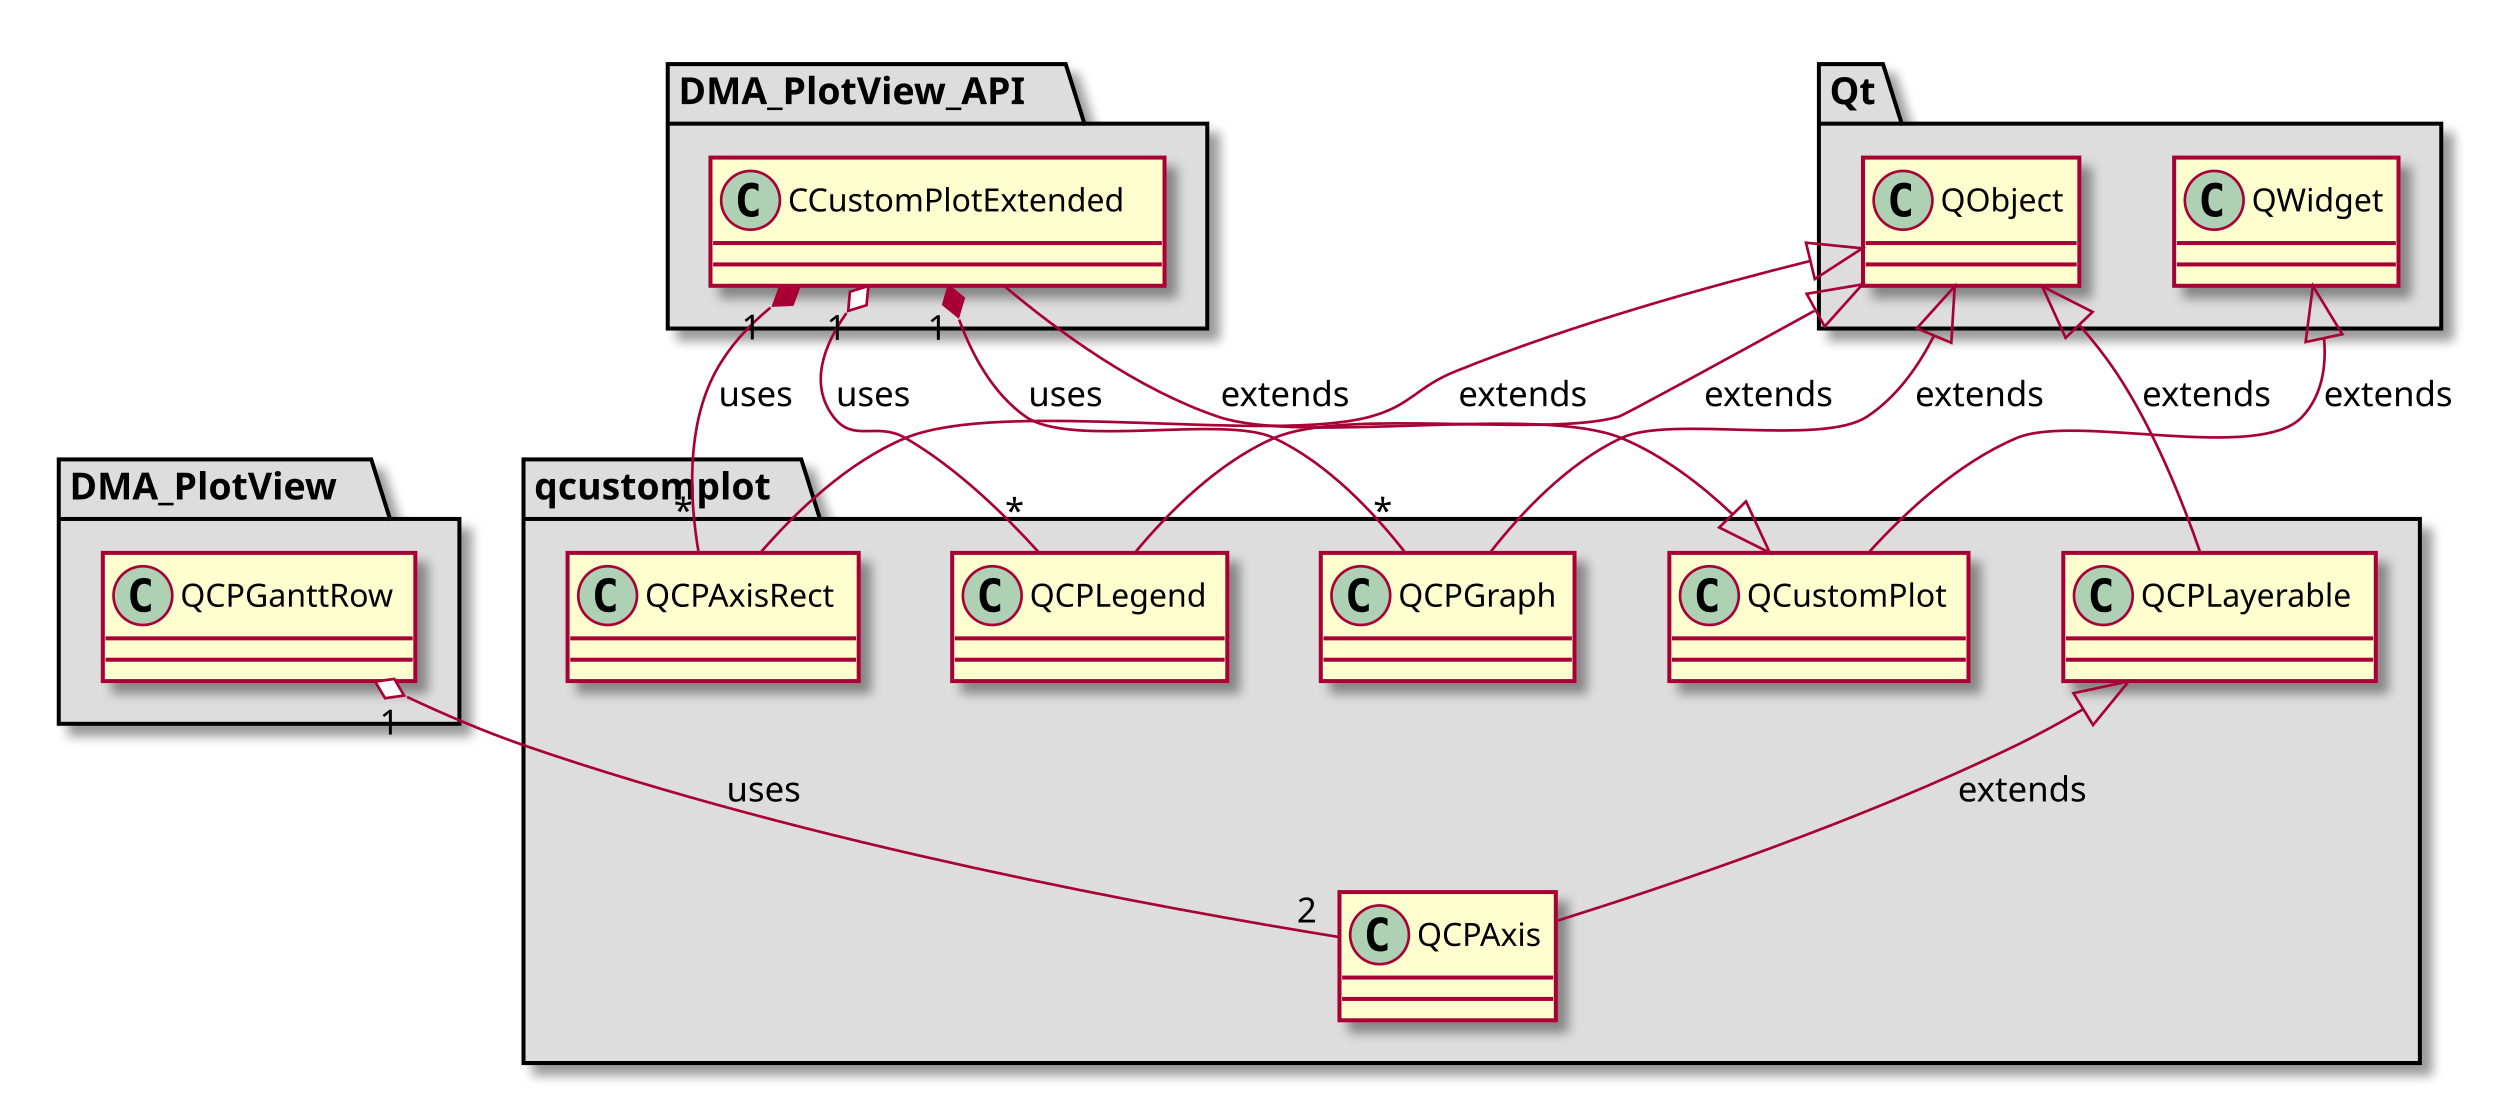
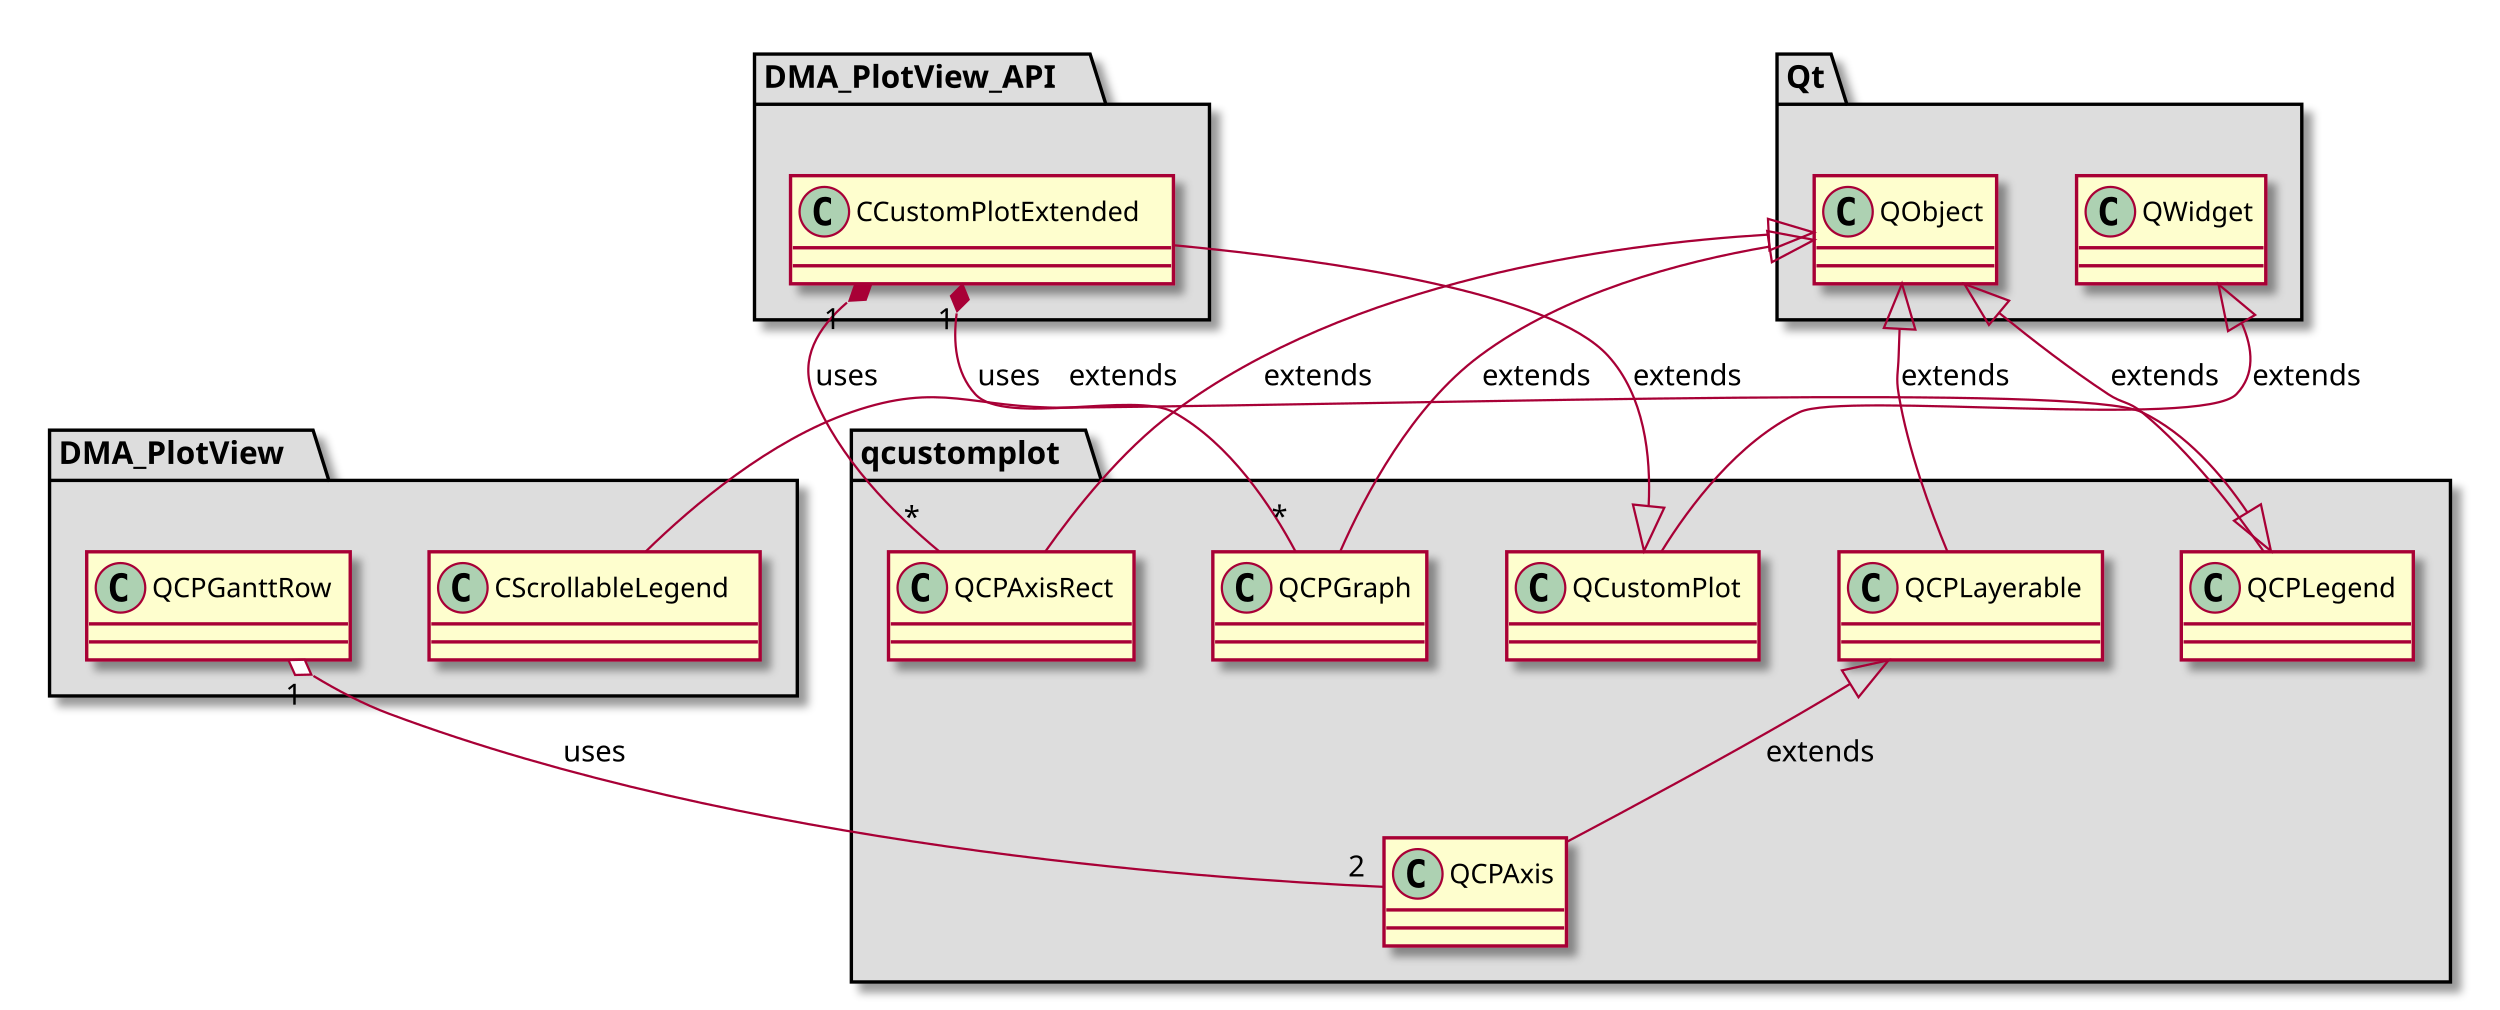
- <svg xmlns="http://www.w3.org/2000/svg" contentScriptType="application/ecmascript" contentStyleType="text/css" height="410px" preserveAspectRatio="none" style="width:936px;height:410px;background:#FEFEFE;" version="1.1" viewBox="0 0 936 410" width="936px" zoomAndPan="magnify">
+ <svg xmlns="http://www.w3.org/2000/svg" contentScriptType="application/ecmascript" contentStyleType="text/css" height="448px" preserveAspectRatio="none" style="width:1110px;height:448px;background:#FEFEFE;" version="1.1" viewBox="0 0 1110 448" width="1110px" zoomAndPan="magnify">
  <defs>
-     <filter height="300%" id="ftqmvova2dfqk" width="300%" x="-1" y="-1">
+     <filter height="300%" id="f1aruk3ksq53o9" width="300%" x="-1" y="-1">
      <feGaussianBlur result="blurOut" stdDeviation="2.0" />
      <feColorMatrix in="blurOut" result="blurOut2" type="matrix" values="0 0 0 0 0 0 0 0 0 0 0 0 0 0 0 0 0 0 .4 0" />
      <feOffset dx="4.0" dy="4.0" in="blurOut2" result="blurOut3" />
      <feBlend in="SourceGraphic" in2="blurOut3" mode="normal" />
    </filter>
  </defs>
  <g>
-     <polygon fill="#DDDDDD" filter="url(#ftqmvova2dfqk)" points="22,172,139,172,146,194.297,172,194.297,172,271,22,271,22,172" style="stroke: #000000; stroke-width: 1.5;" />
-     <line style="stroke: #000000; stroke-width: 1.5;" x1="22" x2="146" y1="194.297" y2="194.297" />
-     <text fill="#000000" font-family="sans-serif" font-size="14" font-weight="bold" lengthAdjust="spacingAndGlyphs" textLength="111" x="26" y="186.995">DMA_PlotView</text>
-     <polygon fill="#DDDDDD" filter="url(#ftqmvova2dfqk)" points="250,24,399,24,406,46.297,452,46.297,452,123,250,123,250,24" style="stroke: #000000; stroke-width: 1.5;" />
-     <line style="stroke: #000000; stroke-width: 1.5;" x1="250" x2="406" y1="46.297" y2="46.297" />
-     <text fill="#000000" font-family="sans-serif" font-size="14" font-weight="bold" lengthAdjust="spacingAndGlyphs" textLength="143" x="254" y="38.995">DMA_PlotView_API</text>
-     <polygon fill="#DDDDDD" filter="url(#ftqmvova2dfqk)" points="681,24,705,24,712,46.297,914,46.297,914,123,681,123,681,24" style="stroke: #000000; stroke-width: 1.5;" />
-     <line style="stroke: #000000; stroke-width: 1.5;" x1="681" x2="712" y1="46.297" y2="46.297" />
-     <text fill="#000000" font-family="sans-serif" font-size="14" font-weight="bold" lengthAdjust="spacingAndGlyphs" textLength="18" x="685" y="38.995">Qt</text>
-     <polygon fill="#DDDDDD" filter="url(#ftqmvova2dfqk)" points="196,172,300,172,307,194.297,906,194.297,906,398,196,398,196,172" style="stroke: #000000; stroke-width: 1.5;" />
-     <line style="stroke: #000000; stroke-width: 1.5;" x1="196" x2="307" y1="194.297" y2="194.297" />
-     <text fill="#000000" font-family="sans-serif" font-size="14" font-weight="bold" lengthAdjust="spacingAndGlyphs" textLength="98" x="200" y="186.995">qcustomplot</text>
-     <rect fill="#FEFECE" filter="url(#ftqmvova2dfqk)" height="48" id="QCPGanttRow" style="stroke: #A80036; stroke-width: 1.5;" width="117" x="38.5" y="207" />
-     <ellipse cx="53.5" cy="223" fill="#ADD1B2" rx="11" ry="11" style="stroke: #A80036; stroke-width: 1.0;" />
-     <path d="M56.469,228.641 Q55.891,228.938 55.25,229.078 Q54.609,229.234 53.906,229.234 Q51.406,229.234 50.078,227.594 Q48.766,225.938 48.766,222.812 Q48.766,219.688 50.078,218.031 Q51.406,216.375 53.906,216.375 Q54.609,216.375 55.25,216.531 Q55.906,216.688 56.469,216.984 L56.469,219.703 Q55.844,219.125 55.25,218.859 Q54.656,218.578 54.031,218.578 Q52.688,218.578 52,219.656 Q51.312,220.719 51.312,222.812 Q51.312,224.906 52,225.984 Q52.688,227.047 54.031,227.047 Q54.656,227.047 55.25,226.781 Q55.844,226.5 56.469,225.922 L56.469,228.641 Z " />
-     <text fill="#000000" font-family="sans-serif" font-size="12" lengthAdjust="spacingAndGlyphs" textLength="85" x="67.5" y="227.154">QCPGanttRow</text>
-     <line style="stroke: #A80036; stroke-width: 1.5;" x1="39.5" x2="154.5" y1="239" y2="239" />
-     <line style="stroke: #A80036; stroke-width: 1.5;" x1="39.5" x2="154.5" y1="247" y2="247" />
-     <rect fill="#FEFECE" filter="url(#ftqmvova2dfqk)" height="48" id="CCustomPlotExtended" style="stroke: #A80036; stroke-width: 1.5;" width="170" x="266" y="59" />
-     <ellipse cx="281" cy="75" fill="#ADD1B2" rx="11" ry="11" style="stroke: #A80036; stroke-width: 1.0;" />
-     <path d="M283.969,80.641 Q283.391,80.938 282.75,81.078 Q282.109,81.234 281.406,81.234 Q278.906,81.234 277.578,79.594 Q276.266,77.938 276.266,74.812 Q276.266,71.688 277.578,70.031 Q278.906,68.375 281.406,68.375 Q282.109,68.375 282.75,68.531 Q283.406,68.688 283.969,68.984 L283.969,71.703 Q283.344,71.125 282.75,70.859 Q282.156,70.578 281.531,70.578 Q280.188,70.578 279.5,71.656 Q278.812,72.719 278.812,74.812 Q278.812,76.906 279.5,77.984 Q280.188,79.047 281.531,79.047 Q282.156,79.047 282.75,78.781 Q283.344,78.5 283.969,77.922 L283.969,80.641 Z " />
-     <text fill="#000000" font-family="sans-serif" font-size="12" lengthAdjust="spacingAndGlyphs" textLength="138" x="295" y="79.154">CCustomPlotExtended</text>
-     <line style="stroke: #A80036; stroke-width: 1.5;" x1="267" x2="435" y1="91" y2="91" />
-     <line style="stroke: #A80036; stroke-width: 1.5;" x1="267" x2="435" y1="99" y2="99" />
-     <rect fill="#FEFECE" filter="url(#ftqmvova2dfqk)" height="48" id="QObject" style="stroke: #A80036; stroke-width: 1.5;" width="81" x="697.5" y="59" />
-     <ellipse cx="712.5" cy="75" fill="#ADD1B2" rx="11" ry="11" style="stroke: #A80036; stroke-width: 1.0;" />
-     <path d="M715.469,80.641 Q714.891,80.938 714.25,81.078 Q713.609,81.234 712.906,81.234 Q710.406,81.234 709.078,79.594 Q707.766,77.938 707.766,74.812 Q707.766,71.688 709.078,70.031 Q710.406,68.375 712.906,68.375 Q713.609,68.375 714.25,68.531 Q714.906,68.688 715.469,68.984 L715.469,71.703 Q714.844,71.125 714.25,70.859 Q713.656,70.578 713.031,70.578 Q711.688,70.578 711,71.656 Q710.312,72.719 710.312,74.812 Q710.312,76.906 711,77.984 Q711.688,79.047 713.031,79.047 Q713.656,79.047 714.25,78.781 Q714.844,78.5 715.469,77.922 L715.469,80.641 Z " />
-     <text fill="#000000" font-family="sans-serif" font-size="12" lengthAdjust="spacingAndGlyphs" textLength="49" x="726.5" y="79.154">QObject</text>
-     <line style="stroke: #A80036; stroke-width: 1.5;" x1="698.5" x2="777.5" y1="91" y2="91" />
-     <line style="stroke: #A80036; stroke-width: 1.5;" x1="698.5" x2="777.5" y1="99" y2="99" />
-     <rect fill="#FEFECE" filter="url(#ftqmvova2dfqk)" height="48" id="QWidget" style="stroke: #A80036; stroke-width: 1.5;" width="84" x="814" y="59" />
-     <ellipse cx="829" cy="75" fill="#ADD1B2" rx="11" ry="11" style="stroke: #A80036; stroke-width: 1.0;" />
-     <path d="M831.969,80.641 Q831.391,80.938 830.75,81.078 Q830.109,81.234 829.406,81.234 Q826.906,81.234 825.578,79.594 Q824.266,77.938 824.266,74.812 Q824.266,71.688 825.578,70.031 Q826.906,68.375 829.406,68.375 Q830.109,68.375 830.75,68.531 Q831.406,68.688 831.969,68.984 L831.969,71.703 Q831.344,71.125 830.75,70.859 Q830.156,70.578 829.531,70.578 Q828.188,70.578 827.5,71.656 Q826.812,72.719 826.812,74.812 Q826.812,76.906 827.5,77.984 Q828.188,79.047 829.531,79.047 Q830.156,79.047 830.75,78.781 Q831.344,78.5 831.969,77.922 L831.969,80.641 Z " />
-     <text fill="#000000" font-family="sans-serif" font-size="12" lengthAdjust="spacingAndGlyphs" textLength="52" x="843" y="79.154">QWidget</text>
-     <line style="stroke: #A80036; stroke-width: 1.5;" x1="815" x2="897" y1="91" y2="91" />
-     <line style="stroke: #A80036; stroke-width: 1.5;" x1="815" x2="897" y1="99" y2="99" />
-     <rect fill="#FEFECE" filter="url(#ftqmvova2dfqk)" height="48" id="QCPAxis" style="stroke: #A80036; stroke-width: 1.5;" width="81" x="501.5" y="334" />
-     <ellipse cx="516.5" cy="350" fill="#ADD1B2" rx="11" ry="11" style="stroke: #A80036; stroke-width: 1.0;" />
-     <path d="M519.469,355.641 Q518.891,355.938 518.25,356.078 Q517.609,356.234 516.906,356.234 Q514.406,356.234 513.078,354.594 Q511.766,352.938 511.766,349.812 Q511.766,346.688 513.078,345.031 Q514.406,343.375 516.906,343.375 Q517.609,343.375 518.25,343.531 Q518.906,343.688 519.469,343.984 L519.469,346.703 Q518.844,346.125 518.25,345.859 Q517.656,345.578 517.031,345.578 Q515.688,345.578 515,346.656 Q514.312,347.719 514.312,349.812 Q514.312,351.906 515,352.984 Q515.688,354.047 517.031,354.047 Q517.656,354.047 518.25,353.781 Q518.844,353.5 519.469,352.922 L519.469,355.641 Z " />
-     <text fill="#000000" font-family="sans-serif" font-size="12" lengthAdjust="spacingAndGlyphs" textLength="49" x="530.5" y="354.154">QCPAxis</text>
-     <line style="stroke: #A80036; stroke-width: 1.5;" x1="502.5" x2="581.5" y1="366" y2="366" />
-     <line style="stroke: #A80036; stroke-width: 1.5;" x1="502.5" x2="581.5" y1="374" y2="374" />
-     <rect fill="#FEFECE" filter="url(#ftqmvova2dfqk)" height="48" id="QCPAxisRect" style="stroke: #A80036; stroke-width: 1.5;" width="109" x="212.5" y="207" />
-     <ellipse cx="227.5" cy="223" fill="#ADD1B2" rx="11" ry="11" style="stroke: #A80036; stroke-width: 1.0;" />
-     <path d="M230.469,228.641 Q229.891,228.938 229.25,229.078 Q228.609,229.234 227.906,229.234 Q225.406,229.234 224.078,227.594 Q222.766,225.938 222.766,222.812 Q222.766,219.688 224.078,218.031 Q225.406,216.375 227.906,216.375 Q228.609,216.375 229.25,216.531 Q229.906,216.688 230.469,216.984 L230.469,219.703 Q229.844,219.125 229.25,218.859 Q228.656,218.578 228.031,218.578 Q226.688,218.578 226,219.656 Q225.312,220.719 225.312,222.812 Q225.312,224.906 226,225.984 Q226.688,227.047 228.031,227.047 Q228.656,227.047 229.25,226.781 Q229.844,226.5 230.469,225.922 L230.469,228.641 Z " />
-     <text fill="#000000" font-family="sans-serif" font-size="12" lengthAdjust="spacingAndGlyphs" textLength="77" x="241.5" y="227.154">QCPAxisRect</text>
-     <line style="stroke: #A80036; stroke-width: 1.5;" x1="213.5" x2="320.5" y1="239" y2="239" />
-     <line style="stroke: #A80036; stroke-width: 1.5;" x1="213.5" x2="320.5" y1="247" y2="247" />
-     <rect fill="#FEFECE" filter="url(#ftqmvova2dfqk)" height="48" id="QCPGraph" style="stroke: #A80036; stroke-width: 1.5;" width="95" x="494.5" y="207" />
-     <ellipse cx="509.5" cy="223" fill="#ADD1B2" rx="11" ry="11" style="stroke: #A80036; stroke-width: 1.0;" />
-     <path d="M512.469,228.641 Q511.891,228.938 511.25,229.078 Q510.609,229.234 509.906,229.234 Q507.406,229.234 506.078,227.594 Q504.766,225.938 504.766,222.812 Q504.766,219.688 506.078,218.031 Q507.406,216.375 509.906,216.375 Q510.609,216.375 511.25,216.531 Q511.906,216.688 512.469,216.984 L512.469,219.703 Q511.844,219.125 511.25,218.859 Q510.656,218.578 510.031,218.578 Q508.688,218.578 508,219.656 Q507.312,220.719 507.312,222.812 Q507.312,224.906 508,225.984 Q508.688,227.047 510.031,227.047 Q510.656,227.047 511.25,226.781 Q511.844,226.5 512.469,225.922 L512.469,228.641 Z " />
-     <text fill="#000000" font-family="sans-serif" font-size="12" lengthAdjust="spacingAndGlyphs" textLength="63" x="523.5" y="227.154">QCPGraph</text>
-     <line style="stroke: #A80036; stroke-width: 1.5;" x1="495.5" x2="588.5" y1="239" y2="239" />
-     <line style="stroke: #A80036; stroke-width: 1.5;" x1="495.5" x2="588.5" y1="247" y2="247" />
-     <rect fill="#FEFECE" filter="url(#ftqmvova2dfqk)" height="48" id="QCPLayerable" style="stroke: #A80036; stroke-width: 1.5;" width="117" x="772.5" y="207" />
-     <ellipse cx="787.5" cy="223" fill="#ADD1B2" rx="11" ry="11" style="stroke: #A80036; stroke-width: 1.0;" />
-     <path d="M790.469,228.641 Q789.891,228.938 789.25,229.078 Q788.609,229.234 787.906,229.234 Q785.406,229.234 784.078,227.594 Q782.766,225.938 782.766,222.812 Q782.766,219.688 784.078,218.031 Q785.406,216.375 787.906,216.375 Q788.609,216.375 789.25,216.531 Q789.906,216.688 790.469,216.984 L790.469,219.703 Q789.844,219.125 789.25,218.859 Q788.656,218.578 788.031,218.578 Q786.688,218.578 786,219.656 Q785.312,220.719 785.312,222.812 Q785.312,224.906 786,225.984 Q786.688,227.047 788.031,227.047 Q788.656,227.047 789.25,226.781 Q789.844,226.5 790.469,225.922 L790.469,228.641 Z " />
-     <text fill="#000000" font-family="sans-serif" font-size="12" lengthAdjust="spacingAndGlyphs" textLength="85" x="801.5" y="227.154">QCPLayerable</text>
-     <line style="stroke: #A80036; stroke-width: 1.5;" x1="773.5" x2="888.5" y1="239" y2="239" />
-     <line style="stroke: #A80036; stroke-width: 1.5;" x1="773.5" x2="888.5" y1="247" y2="247" />
-     <rect fill="#FEFECE" filter="url(#ftqmvova2dfqk)" height="48" id="QCPLegend" style="stroke: #A80036; stroke-width: 1.5;" width="103" x="356.5" y="207" />
-     <ellipse cx="371.5" cy="223" fill="#ADD1B2" rx="11" ry="11" style="stroke: #A80036; stroke-width: 1.0;" />
-     <path d="M374.469,228.641 Q373.891,228.938 373.25,229.078 Q372.609,229.234 371.906,229.234 Q369.406,229.234 368.078,227.594 Q366.766,225.938 366.766,222.812 Q366.766,219.688 368.078,218.031 Q369.406,216.375 371.906,216.375 Q372.609,216.375 373.25,216.531 Q373.906,216.688 374.469,216.984 L374.469,219.703 Q373.844,219.125 373.25,218.859 Q372.656,218.578 372.031,218.578 Q370.688,218.578 370,219.656 Q369.312,220.719 369.312,222.812 Q369.312,224.906 370,225.984 Q370.688,227.047 372.031,227.047 Q372.656,227.047 373.25,226.781 Q373.844,226.5 374.469,225.922 L374.469,228.641 Z " />
-     <text fill="#000000" font-family="sans-serif" font-size="12" lengthAdjust="spacingAndGlyphs" textLength="71" x="385.5" y="227.154">QCPLegend</text>
-     <line style="stroke: #A80036; stroke-width: 1.5;" x1="357.5" x2="458.5" y1="239" y2="239" />
-     <line style="stroke: #A80036; stroke-width: 1.5;" x1="357.5" x2="458.5" y1="247" y2="247" />
-     <rect fill="#FEFECE" filter="url(#ftqmvova2dfqk)" height="48" id="QCustomPlot" style="stroke: #A80036; stroke-width: 1.5;" width="112" x="625" y="207" />
-     <ellipse cx="640" cy="223" fill="#ADD1B2" rx="11" ry="11" style="stroke: #A80036; stroke-width: 1.0;" />
-     <path d="M642.969,228.641 Q642.391,228.938 641.75,229.078 Q641.109,229.234 640.406,229.234 Q637.906,229.234 636.578,227.594 Q635.266,225.938 635.266,222.812 Q635.266,219.688 636.578,218.031 Q637.906,216.375 640.406,216.375 Q641.109,216.375 641.75,216.531 Q642.406,216.688 642.969,216.984 L642.969,219.703 Q642.344,219.125 641.75,218.859 Q641.156,218.578 640.531,218.578 Q639.188,218.578 638.5,219.656 Q637.812,220.719 637.812,222.812 Q637.812,224.906 638.5,225.984 Q639.188,227.047 640.531,227.047 Q641.156,227.047 641.75,226.781 Q642.344,226.5 642.969,225.922 L642.969,228.641 Z " />
-     <text fill="#000000" font-family="sans-serif" font-size="12" lengthAdjust="spacingAndGlyphs" textLength="80" x="654" y="227.154">QCustomPlot</text>
-     <line style="stroke: #A80036; stroke-width: 1.5;" x1="626" x2="736" y1="239" y2="239" />
-     <line style="stroke: #A80036; stroke-width: 1.5;" x1="626" x2="736" y1="247" y2="247" />
-     <path d="M648.56,192.48 C636.7,181.29 622.38,170.34 607,164 C575.93,151.21 487.82,166.79 456,156 C425.65,145.71 395.99,123.97 375.98,107.06 " fill="none" id="QCustomPlot&lt;-CCustomPlotExtended" style="stroke: #A80036; stroke-width: 1.0;" />
-     <polygon fill="none" points="653.7,187.73,662.62,206.95,643.66,197.49,653.7,187.73" style="stroke: #A80036; stroke-width: 1.0;" />
-     <text fill="#000000" font-family="sans-serif" font-size="13" lengthAdjust="spacingAndGlyphs" textLength="51" x="457" y="152.067">extends</text>
-     <path d="M779.86,265.56 C771.7,270.35 763.23,275 755,279 C697.09,307.15 626.27,331.16 582.65,344.83 " fill="none" id="QCPLayerable&lt;-QCPAxis" style="stroke: #A80036; stroke-width: 1.0;" />
-     <polygon fill="none" points="776.32,259.52,797.03,255.05,783.63,271.46,776.32,259.52" style="stroke: #A80036; stroke-width: 1.0;" />
-     <text fill="#000000" font-family="sans-serif" font-size="13" lengthAdjust="spacingAndGlyphs" textLength="51" x="733" y="300.067">extends</text>
-     <path d="M677.72,97.7 C639.1,107.32 588.28,121.56 545,139 C530.06,145.02 528.53,151.75 513,156 C475.67,166.22 374.74,149.14 339,164 C317.24,173.05 297.88,191.73 284.73,206.91 " fill="none" id="QObject&lt;-QCPAxisRect" style="stroke: #A80036; stroke-width: 1.0;" />
-     <polygon fill="none" points="676.17,90.87,697.25,92.97,679.46,104.48,676.17,90.87" style="stroke: #A80036; stroke-width: 1.0;" />
-     <text fill="#000000" font-family="sans-serif" font-size="13" lengthAdjust="spacingAndGlyphs" textLength="51" x="546" y="152.067">extends</text>
-     <path d="M724.09,125.68 C718.18,137.33 710.02,148.77 699,156 C681.84,167.26 625.57,155.26 607,164 C586.92,173.45 569.6,191.89 557.9,206.88 " fill="none" id="QObject&lt;-QCPGraph" style="stroke: #A80036; stroke-width: 1.0;" />
-     <polygon fill="none" points="717.66,122.92,731.85,107.18,730.57,128.33,717.66,122.92" style="stroke: #A80036; stroke-width: 1.0;" />
-     <text fill="#000000" font-family="sans-serif" font-size="13" lengthAdjust="spacingAndGlyphs" textLength="51" x="717" y="152.067">extends</text>
-     <path d="M778.54,121.76 C783.4,127.28 788.04,133.1 792,139 C806.26,160.27 817.13,187.61 823.73,206.75 " fill="none" id="QObject&lt;-QCPLayerable" style="stroke: #A80036; stroke-width: 1.0;" />
-     <polygon fill="none" points="773.36,126.47,764.59,107.19,783.47,116.79,773.36,126.47" style="stroke: #A80036; stroke-width: 1.0;" />
-     <text fill="#000000" font-family="sans-serif" font-size="13" lengthAdjust="spacingAndGlyphs" textLength="51" x="802" y="152.067">extends</text>
-     <path d="M679.3,116.38 C645.05,135.22 608.13,155.39 606,156 C578.4,163.96 503.31,152.48 477,164 C456.04,173.17 437.63,191.63 425.11,206.71 " fill="none" id="QObject&lt;-QCPLegend" style="stroke: #A80036; stroke-width: 1.0;" />
-     <polygon fill="none" points="676.4,109.99,697.29,106.48,683.15,122.25,676.4,109.99" style="stroke: #A80036; stroke-width: 1.0;" />
-     <text fill="#000000" font-family="sans-serif" font-size="13" lengthAdjust="spacingAndGlyphs" textLength="51" x="638" y="152.067">extends</text>
-     <path d="M870.15,126.88 C871.04,137.54 869.28,148.16 862,156 C845.78,173.48 776.95,154.68 755,164 C733.13,173.28 713.34,191.74 699.73,206.78 " fill="none" id="QWidget&lt;-QCustomPlot" style="stroke: #A80036; stroke-width: 1.0;" />
-     <polygon fill="none" points="863.24,128.04,865.94,107.02,876.94,125.13,863.24,128.04" style="stroke: #A80036; stroke-width: 1.0;" />
-     <text fill="#000000" font-family="sans-serif" font-size="13" lengthAdjust="spacingAndGlyphs" textLength="51" x="870" y="152.067">extends</text>
-     <path d="M152.41,260.95 C166.38,267.51 181.53,274 196,279 C303.39,316.08 435.7,340.23 501.24,350.82 " fill="none" id="QCPGanttRow&lt;-QCPAxis" style="stroke: #A80036; stroke-width: 1.0;" />
-     <polygon fill="#FEFEFE" points="140.48,255.2,144.156,261.404,151.296,260.397,147.62,254.193,140.48,255.2" style="stroke: #A80036; stroke-width: 1.0;" />
-     <text fill="#000000" font-family="sans-serif" font-size="13" lengthAdjust="spacingAndGlyphs" textLength="30" x="272" y="300.067">uses</text>
-     <text fill="#000000" font-family="sans-serif" font-size="13" lengthAdjust="spacingAndGlyphs" textLength="8" x="142.103" y="275.01">1</text>
-     <text fill="#000000" font-family="sans-serif" font-size="13" lengthAdjust="spacingAndGlyphs" textLength="8" x="485.547" y="345.375">2</text>
-     <path d="M288.45,115.17 C280.26,121.91 273,129.82 268,139 C256.67,159.82 258.28,187.48 261.55,206.82 " fill="none" id="CCustomPlotExtended&lt;-QCPAxisRect" style="stroke: #A80036; stroke-width: 1.0;" />
-     <polygon fill="#A80036" points="299.21,107.27,292.006,107.591,289.531,114.364,296.735,114.043,299.21,107.27" style="stroke: #A80036; stroke-width: 1.0;" />
-     <text fill="#000000" font-family="sans-serif" font-size="13" lengthAdjust="spacingAndGlyphs" textLength="30" x="269" y="152.067">uses</text>
-     <text fill="#000000" font-family="sans-serif" font-size="13" lengthAdjust="spacingAndGlyphs" textLength="8" x="277.611" y="127.097">1</text>
-     <text fill="#000000" font-family="sans-serif" font-size="13" lengthAdjust="spacingAndGlyphs" textLength="7" x="252.257" y="195.786">*</text>
-     <path d="M359.11,119.66 C364.03,133.2 371.82,147.42 384,156 C400.96,167.94 458.23,155.18 477,164 C497.09,173.44 514.4,191.88 526.1,206.88 " fill="none" id="CCustomPlotExtended&lt;-QCPGraph" style="stroke: #A80036; stroke-width: 1.0;" />
-     <polygon fill="#A80036" points="355.21,107.08,353.163,113.995,358.759,118.543,360.805,111.629,355.21,107.08" style="stroke: #A80036; stroke-width: 1.0;" />
-     <text fill="#000000" font-family="sans-serif" font-size="13" lengthAdjust="spacingAndGlyphs" textLength="30" x="385" y="152.067">uses</text>
-     <text fill="#000000" font-family="sans-serif" font-size="13" lengthAdjust="spacingAndGlyphs" textLength="8" x="347.264" y="127.256">1</text>
-     <text fill="#000000" font-family="sans-serif" font-size="13" lengthAdjust="spacingAndGlyphs" textLength="7" x="514.129" y="195.861">*</text>
-     <path d="M316.9,117.23 C308,129.86 303.1,144.08 312,156 C319.49,166.03 328.17,157.72 339,164 C358.21,175.15 376.22,192.71 389.02,206.91 " fill="none" id="CCustomPlotExtended&lt;-QCPLegend" style="stroke: #A80036; stroke-width: 1.0;" />
-     <polygon fill="#FEFEFE" points="325.1,107.07,318.218,109.223,317.559,116.404,324.441,114.251,325.1,107.07" style="stroke: #A80036; stroke-width: 1.0;" />
-     <text fill="#000000" font-family="sans-serif" font-size="13" lengthAdjust="spacingAndGlyphs" textLength="30" x="313" y="152.067">uses</text>
-     <text fill="#000000" font-family="sans-serif" font-size="13" lengthAdjust="spacingAndGlyphs" textLength="8" x="309.438" y="127.244">1</text>
-     <text fill="#000000" font-family="sans-serif" font-size="13" lengthAdjust="spacingAndGlyphs" textLength="7" x="376.26" y="195.899">*</text>
+     <polygon fill="#DDDDDD" filter="url(#f1aruk3ksq53o9)" points="22,191,139,191,146,213.297,354,213.297,354,309,22,309,22,191" style="stroke: #000000; stroke-width: 1.5;" />
+     <line style="stroke: #000000; stroke-width: 1.5;" x1="22" x2="146" y1="213.297" y2="213.297" />
+     <text fill="#000000" font-family="sans-serif" font-size="14" font-weight="bold" lengthAdjust="spacingAndGlyphs" textLength="111" x="26" y="205.995">DMA_PlotView</text>
+     <polygon fill="#DDDDDD" filter="url(#f1aruk3ksq53o9)" points="335,24,484,24,491,46.297,537,46.297,537,142,335,142,335,24" style="stroke: #000000; stroke-width: 1.5;" />
+     <line style="stroke: #000000; stroke-width: 1.5;" x1="335" x2="491" y1="46.297" y2="46.297" />
+     <text fill="#000000" font-family="sans-serif" font-size="14" font-weight="bold" lengthAdjust="spacingAndGlyphs" textLength="143" x="339" y="38.995">DMA_PlotView_API</text>
+     <polygon fill="#DDDDDD" filter="url(#f1aruk3ksq53o9)" points="789,24,813,24,820,46.297,1022,46.297,1022,142,789,142,789,24" style="stroke: #000000; stroke-width: 1.5;" />
+     <line style="stroke: #000000; stroke-width: 1.5;" x1="789" x2="820" y1="46.297" y2="46.297" />
+     <text fill="#000000" font-family="sans-serif" font-size="14" font-weight="bold" lengthAdjust="spacingAndGlyphs" textLength="18" x="793" y="38.995">Qt</text>
+     <polygon fill="#DDDDDD" filter="url(#f1aruk3ksq53o9)" points="378,191,482,191,489,213.297,1088,213.297,1088,436,378,436,378,191" style="stroke: #000000; stroke-width: 1.5;" />
+     <line style="stroke: #000000; stroke-width: 1.5;" x1="378" x2="489" y1="213.297" y2="213.297" />
+     <text fill="#000000" font-family="sans-serif" font-size="14" font-weight="bold" lengthAdjust="spacingAndGlyphs" textLength="98" x="382" y="205.995">qcustomplot</text>
+     <rect fill="#FEFECE" filter="url(#f1aruk3ksq53o9)" height="48" id="CScrollableLegend" style="stroke: #A80036; stroke-width: 1.5;" width="147" x="190.5" y="245" />
+     <ellipse cx="205.5" cy="261" fill="#ADD1B2" rx="11" ry="11" style="stroke: #A80036; stroke-width: 1.0;" />
+     <path d="M208.469,266.641 Q207.891,266.938 207.25,267.078 Q206.609,267.234 205.906,267.234 Q203.406,267.234 202.078,265.594 Q200.766,263.938 200.766,260.812 Q200.766,257.688 202.078,256.031 Q203.406,254.375 205.906,254.375 Q206.609,254.375 207.25,254.531 Q207.906,254.688 208.469,254.984 L208.469,257.703 Q207.844,257.125 207.25,256.859 Q206.656,256.578 206.031,256.578 Q204.688,256.578 204,257.656 Q203.312,258.719 203.312,260.812 Q203.312,262.906 204,263.984 Q204.688,265.047 206.031,265.047 Q206.656,265.047 207.25,264.781 Q207.844,264.5 208.469,263.922 L208.469,266.641 Z " />
+     <text fill="#000000" font-family="sans-serif" font-size="12" lengthAdjust="spacingAndGlyphs" textLength="115" x="219.5" y="265.154">CScrollableLegend</text>
+     <line style="stroke: #A80036; stroke-width: 1.5;" x1="191.5" x2="336.5" y1="277" y2="277" />
+     <line style="stroke: #A80036; stroke-width: 1.5;" x1="191.5" x2="336.5" y1="285" y2="285" />
+     <rect fill="#FEFECE" filter="url(#f1aruk3ksq53o9)" height="48" id="QCPGanttRow" style="stroke: #A80036; stroke-width: 1.5;" width="117" x="38.5" y="245" />
+     <ellipse cx="53.5" cy="261" fill="#ADD1B2" rx="11" ry="11" style="stroke: #A80036; stroke-width: 1.0;" />
+     <path d="M56.469,266.641 Q55.891,266.938 55.25,267.078 Q54.609,267.234 53.906,267.234 Q51.406,267.234 50.078,265.594 Q48.766,263.938 48.766,260.812 Q48.766,257.688 50.078,256.031 Q51.406,254.375 53.906,254.375 Q54.609,254.375 55.25,254.531 Q55.906,254.688 56.469,254.984 L56.469,257.703 Q55.844,257.125 55.25,256.859 Q54.656,256.578 54.031,256.578 Q52.688,256.578 52,257.656 Q51.312,258.719 51.312,260.812 Q51.312,262.906 52,263.984 Q52.688,265.047 54.031,265.047 Q54.656,265.047 55.25,264.781 Q55.844,264.5 56.469,263.922 L56.469,266.641 Z " />
+     <text fill="#000000" font-family="sans-serif" font-size="12" lengthAdjust="spacingAndGlyphs" textLength="85" x="67.5" y="265.154">QCPGanttRow</text>
+     <line style="stroke: #A80036; stroke-width: 1.5;" x1="39.5" x2="154.5" y1="277" y2="277" />
+     <line style="stroke: #A80036; stroke-width: 1.5;" x1="39.5" x2="154.5" y1="285" y2="285" />
+     <rect fill="#FEFECE" filter="url(#f1aruk3ksq53o9)" height="48" id="CCustomPlotExtended" style="stroke: #A80036; stroke-width: 1.5;" width="170" x="351" y="78" />
+     <ellipse cx="366" cy="94" fill="#ADD1B2" rx="11" ry="11" style="stroke: #A80036; stroke-width: 1.0;" />
+     <path d="M368.969,99.641 Q368.391,99.938 367.75,100.078 Q367.109,100.234 366.406,100.234 Q363.906,100.234 362.578,98.594 Q361.266,96.938 361.266,93.812 Q361.266,90.688 362.578,89.031 Q363.906,87.375 366.406,87.375 Q367.109,87.375 367.75,87.531 Q368.406,87.688 368.969,87.984 L368.969,90.703 Q368.344,90.125 367.75,89.859 Q367.156,89.578 366.531,89.578 Q365.188,89.578 364.5,90.656 Q363.812,91.719 363.812,93.812 Q363.812,95.906 364.5,96.984 Q365.188,98.047 366.531,98.047 Q367.156,98.047 367.75,97.781 Q368.344,97.5 368.969,96.922 L368.969,99.641 Z " />
+     <text fill="#000000" font-family="sans-serif" font-size="12" lengthAdjust="spacingAndGlyphs" textLength="138" x="380" y="98.154">CCustomPlotExtended</text>
+     <line style="stroke: #A80036; stroke-width: 1.5;" x1="352" x2="520" y1="110" y2="110" />
+     <line style="stroke: #A80036; stroke-width: 1.5;" x1="352" x2="520" y1="118" y2="118" />
+     <rect fill="#FEFECE" filter="url(#f1aruk3ksq53o9)" height="48" id="QObject" style="stroke: #A80036; stroke-width: 1.5;" width="81" x="805.5" y="78" />
+     <ellipse cx="820.5" cy="94" fill="#ADD1B2" rx="11" ry="11" style="stroke: #A80036; stroke-width: 1.0;" />
+     <path d="M823.469,99.641 Q822.891,99.938 822.25,100.078 Q821.609,100.234 820.906,100.234 Q818.406,100.234 817.078,98.594 Q815.766,96.938 815.766,93.812 Q815.766,90.688 817.078,89.031 Q818.406,87.375 820.906,87.375 Q821.609,87.375 822.25,87.531 Q822.906,87.688 823.469,87.984 L823.469,90.703 Q822.844,90.125 822.25,89.859 Q821.656,89.578 821.031,89.578 Q819.688,89.578 819,90.656 Q818.312,91.719 818.312,93.812 Q818.312,95.906 819,96.984 Q819.688,98.047 821.031,98.047 Q821.656,98.047 822.25,97.781 Q822.844,97.5 823.469,96.922 L823.469,99.641 Z " />
+     <text fill="#000000" font-family="sans-serif" font-size="12" lengthAdjust="spacingAndGlyphs" textLength="49" x="834.5" y="98.154">QObject</text>
+     <line style="stroke: #A80036; stroke-width: 1.5;" x1="806.5" x2="885.5" y1="110" y2="110" />
+     <line style="stroke: #A80036; stroke-width: 1.5;" x1="806.5" x2="885.5" y1="118" y2="118" />
+     <rect fill="#FEFECE" filter="url(#f1aruk3ksq53o9)" height="48" id="QWidget" style="stroke: #A80036; stroke-width: 1.5;" width="84" x="922" y="78" />
+     <ellipse cx="937" cy="94" fill="#ADD1B2" rx="11" ry="11" style="stroke: #A80036; stroke-width: 1.0;" />
+     <path d="M939.969,99.641 Q939.391,99.938 938.75,100.078 Q938.109,100.234 937.406,100.234 Q934.906,100.234 933.578,98.594 Q932.266,96.938 932.266,93.812 Q932.266,90.688 933.578,89.031 Q934.906,87.375 937.406,87.375 Q938.109,87.375 938.75,87.531 Q939.406,87.688 939.969,87.984 L939.969,90.703 Q939.344,90.125 938.75,89.859 Q938.156,89.578 937.531,89.578 Q936.188,89.578 935.5,90.656 Q934.812,91.719 934.812,93.812 Q934.812,95.906 935.5,96.984 Q936.188,98.047 937.531,98.047 Q938.156,98.047 938.75,97.781 Q939.344,97.5 939.969,96.922 L939.969,99.641 Z " />
+     <text fill="#000000" font-family="sans-serif" font-size="12" lengthAdjust="spacingAndGlyphs" textLength="52" x="951" y="98.154">QWidget</text>
+     <line style="stroke: #A80036; stroke-width: 1.5;" x1="923" x2="1005" y1="110" y2="110" />
+     <line style="stroke: #A80036; stroke-width: 1.5;" x1="923" x2="1005" y1="118" y2="118" />
+     <rect fill="#FEFECE" filter="url(#f1aruk3ksq53o9)" height="48" id="QCPAxis" style="stroke: #A80036; stroke-width: 1.5;" width="81" x="614.5" y="372" />
+     <ellipse cx="629.5" cy="388" fill="#ADD1B2" rx="11" ry="11" style="stroke: #A80036; stroke-width: 1.0;" />
+     <path d="M632.469,393.641 Q631.891,393.938 631.25,394.078 Q630.609,394.234 629.906,394.234 Q627.406,394.234 626.078,392.594 Q624.766,390.938 624.766,387.812 Q624.766,384.688 626.078,383.031 Q627.406,381.375 629.906,381.375 Q630.609,381.375 631.25,381.531 Q631.906,381.688 632.469,381.984 L632.469,384.703 Q631.844,384.125 631.25,383.859 Q630.656,383.578 630.031,383.578 Q628.688,383.578 628,384.656 Q627.312,385.719 627.312,387.812 Q627.312,389.906 628,390.984 Q628.688,392.047 630.031,392.047 Q630.656,392.047 631.25,391.781 Q631.844,391.5 632.469,390.922 L632.469,393.641 Z " />
+     <text fill="#000000" font-family="sans-serif" font-size="12" lengthAdjust="spacingAndGlyphs" textLength="49" x="643.5" y="392.154">QCPAxis</text>
+     <line style="stroke: #A80036; stroke-width: 1.5;" x1="615.5" x2="694.5" y1="404" y2="404" />
+     <line style="stroke: #A80036; stroke-width: 1.5;" x1="615.5" x2="694.5" y1="412" y2="412" />
+     <rect fill="#FEFECE" filter="url(#f1aruk3ksq53o9)" height="48" id="QCPAxisRect" style="stroke: #A80036; stroke-width: 1.5;" width="109" x="394.5" y="245" />
+     <ellipse cx="409.5" cy="261" fill="#ADD1B2" rx="11" ry="11" style="stroke: #A80036; stroke-width: 1.0;" />
+     <path d="M412.469,266.641 Q411.891,266.938 411.25,267.078 Q410.609,267.234 409.906,267.234 Q407.406,267.234 406.078,265.594 Q404.766,263.938 404.766,260.812 Q404.766,257.688 406.078,256.031 Q407.406,254.375 409.906,254.375 Q410.609,254.375 411.25,254.531 Q411.906,254.688 412.469,254.984 L412.469,257.703 Q411.844,257.125 411.25,256.859 Q410.656,256.578 410.031,256.578 Q408.688,256.578 408,257.656 Q407.312,258.719 407.312,260.812 Q407.312,262.906 408,263.984 Q408.688,265.047 410.031,265.047 Q410.656,265.047 411.25,264.781 Q411.844,264.5 412.469,263.922 L412.469,266.641 Z " />
+     <text fill="#000000" font-family="sans-serif" font-size="12" lengthAdjust="spacingAndGlyphs" textLength="77" x="423.5" y="265.154">QCPAxisRect</text>
+     <line style="stroke: #A80036; stroke-width: 1.5;" x1="395.5" x2="502.5" y1="277" y2="277" />
+     <line style="stroke: #A80036; stroke-width: 1.5;" x1="395.5" x2="502.5" y1="285" y2="285" />
+     <rect fill="#FEFECE" filter="url(#f1aruk3ksq53o9)" height="48" id="QCPGraph" style="stroke: #A80036; stroke-width: 1.5;" width="95" x="538.5" y="245" />
+     <ellipse cx="553.5" cy="261" fill="#ADD1B2" rx="11" ry="11" style="stroke: #A80036; stroke-width: 1.0;" />
+     <path d="M556.469,266.641 Q555.891,266.938 555.25,267.078 Q554.609,267.234 553.906,267.234 Q551.406,267.234 550.078,265.594 Q548.766,263.938 548.766,260.812 Q548.766,257.688 550.078,256.031 Q551.406,254.375 553.906,254.375 Q554.609,254.375 555.25,254.531 Q555.906,254.688 556.469,254.984 L556.469,257.703 Q555.844,257.125 555.25,256.859 Q554.656,256.578 554.031,256.578 Q552.688,256.578 552,257.656 Q551.312,258.719 551.312,260.812 Q551.312,262.906 552,263.984 Q552.688,265.047 554.031,265.047 Q554.656,265.047 555.25,264.781 Q555.844,264.5 556.469,263.922 L556.469,266.641 Z " />
+     <text fill="#000000" font-family="sans-serif" font-size="12" lengthAdjust="spacingAndGlyphs" textLength="63" x="567.5" y="265.154">QCPGraph</text>
+     <line style="stroke: #A80036; stroke-width: 1.5;" x1="539.5" x2="632.5" y1="277" y2="277" />
+     <line style="stroke: #A80036; stroke-width: 1.5;" x1="539.5" x2="632.5" y1="285" y2="285" />
+     <rect fill="#FEFECE" filter="url(#f1aruk3ksq53o9)" height="48" id="QCPLayerable" style="stroke: #A80036; stroke-width: 1.5;" width="117" x="816.5" y="245" />
+     <ellipse cx="831.5" cy="261" fill="#ADD1B2" rx="11" ry="11" style="stroke: #A80036; stroke-width: 1.0;" />
+     <path d="M834.469,266.641 Q833.891,266.938 833.25,267.078 Q832.609,267.234 831.906,267.234 Q829.406,267.234 828.078,265.594 Q826.766,263.938 826.766,260.812 Q826.766,257.688 828.078,256.031 Q829.406,254.375 831.906,254.375 Q832.609,254.375 833.25,254.531 Q833.906,254.688 834.469,254.984 L834.469,257.703 Q833.844,257.125 833.25,256.859 Q832.656,256.578 832.031,256.578 Q830.688,256.578 830,257.656 Q829.312,258.719 829.312,260.812 Q829.312,262.906 830,263.984 Q830.688,265.047 832.031,265.047 Q832.656,265.047 833.25,264.781 Q833.844,264.5 834.469,263.922 L834.469,266.641 Z " />
+     <text fill="#000000" font-family="sans-serif" font-size="12" lengthAdjust="spacingAndGlyphs" textLength="85" x="845.5" y="265.154">QCPLayerable</text>
+     <line style="stroke: #A80036; stroke-width: 1.5;" x1="817.5" x2="932.5" y1="277" y2="277" />
+     <line style="stroke: #A80036; stroke-width: 1.5;" x1="817.5" x2="932.5" y1="285" y2="285" />
+     <rect fill="#FEFECE" filter="url(#f1aruk3ksq53o9)" height="48" id="QCPLegend" style="stroke: #A80036; stroke-width: 1.5;" width="103" x="968.5" y="245" />
+     <ellipse cx="983.5" cy="261" fill="#ADD1B2" rx="11" ry="11" style="stroke: #A80036; stroke-width: 1.0;" />
+     <path d="M986.469,266.641 Q985.891,266.938 985.25,267.078 Q984.609,267.234 983.906,267.234 Q981.406,267.234 980.078,265.594 Q978.766,263.938 978.766,260.812 Q978.766,257.688 980.078,256.031 Q981.406,254.375 983.906,254.375 Q984.609,254.375 985.25,254.531 Q985.906,254.688 986.469,254.984 L986.469,257.703 Q985.844,257.125 985.25,256.859 Q984.656,256.578 984.031,256.578 Q982.688,256.578 982,257.656 Q981.312,258.719 981.312,260.812 Q981.312,262.906 982,263.984 Q982.688,265.047 984.031,265.047 Q984.656,265.047 985.25,264.781 Q985.844,264.5 986.469,263.922 L986.469,266.641 Z " />
+     <text fill="#000000" font-family="sans-serif" font-size="12" lengthAdjust="spacingAndGlyphs" textLength="71" x="997.5" y="265.154">QCPLegend</text>
+     <line style="stroke: #A80036; stroke-width: 1.5;" x1="969.5" x2="1070.5" y1="277" y2="277" />
+     <line style="stroke: #A80036; stroke-width: 1.5;" x1="969.5" x2="1070.5" y1="285" y2="285" />
+     <rect fill="#FEFECE" filter="url(#f1aruk3ksq53o9)" height="48" id="QCustomPlot" style="stroke: #A80036; stroke-width: 1.5;" width="112" x="669" y="245" />
+     <ellipse cx="684" cy="261" fill="#ADD1B2" rx="11" ry="11" style="stroke: #A80036; stroke-width: 1.0;" />
+     <path d="M686.969,266.641 Q686.391,266.938 685.75,267.078 Q685.109,267.234 684.406,267.234 Q681.906,267.234 680.578,265.594 Q679.266,263.938 679.266,260.812 Q679.266,257.688 680.578,256.031 Q681.906,254.375 684.406,254.375 Q685.109,254.375 685.75,254.531 Q686.406,254.688 686.969,254.984 L686.969,257.703 Q686.344,257.125 685.75,256.859 Q685.156,256.578 684.531,256.578 Q683.188,256.578 682.5,257.656 Q681.812,258.719 681.812,260.812 Q681.812,262.906 682.5,263.984 Q683.188,265.047 684.531,265.047 Q685.156,265.047 685.75,264.781 Q686.344,264.5 686.969,263.922 L686.969,266.641 Z " />
+     <text fill="#000000" font-family="sans-serif" font-size="12" lengthAdjust="spacingAndGlyphs" textLength="80" x="698" y="265.154">QCustomPlot</text>
+     <line style="stroke: #A80036; stroke-width: 1.5;" x1="670" x2="780" y1="277" y2="277" />
+     <line style="stroke: #A80036; stroke-width: 1.5;" x1="670" x2="780" y1="285" y2="285" />
+     <path d="M997.87,227.53 C986.36,210.44 970.58,192.45 951,183 C925.05,170.47 655.99,179.09 473.5,181 C431.05,181.44 418.11,169.1 378,183 C341.93,195.5 308,224.08 286.69,244.88 " fill="none" id="QCPLegend&lt;-CScrollableLegend" style="stroke: #A80036; stroke-width: 1.0;" />
+     <polygon fill="none" points="1003.85,223.9,1008.29,244.62,991.9,231.19,1003.85,223.9" style="stroke: #A80036; stroke-width: 1.0;" />
+     <text fill="#000000" font-family="sans-serif" font-size="13" lengthAdjust="spacingAndGlyphs" textLength="51" x="474.5" y="171.067">extends</text>
+     <path d="M732,224.62 C733.1,202.09 730.04,175.65 714,158 C688.52,129.96 593.1,115.75 521.1,108.88 " fill="none" id="QCustomPlot&lt;-CCustomPlotExtended" style="stroke: #A80036; stroke-width: 1.0;" />
+     <polygon fill="none" points="738.95,225.43,729.96,244.62,725.03,224.01,738.95,225.43" style="stroke: #A80036; stroke-width: 1.0;" />
+     <text fill="#000000" font-family="sans-serif" font-size="13" lengthAdjust="spacingAndGlyphs" textLength="51" x="725" y="171.067">extends</text>
+     <path d="M821.49,303.62 C813.98,308.19 806.32,312.76 799,317 C764.56,336.96 724.72,358.41 695.69,373.76 " fill="none" id="QCPLayerable&lt;-QCPAxis" style="stroke: #A80036; stroke-width: 1.0;" />
+     <polygon fill="none" points="817.83,297.66,838.53,293.14,825.17,309.58,817.83,297.66" style="stroke: #A80036; stroke-width: 1.0;" />
+     <text fill="#000000" font-family="sans-serif" font-size="13" lengthAdjust="spacingAndGlyphs" textLength="51" x="784" y="338.067">extends</text>
+     <path d="M785.07,104.17 C714.92,108.41 599.31,124.61 521,183 C497.9,200.22 477.3,226.19 464.11,244.89 " fill="none" id="QObject&lt;-QCPAxisRect" style="stroke: #A80036; stroke-width: 1.0;" />
+     <polygon fill="none" points="784.98,97.16,805.29,103.2,785.65,111.15,784.98,97.16" style="stroke: #A80036; stroke-width: 1.0;" />
+     <text fill="#000000" font-family="sans-serif" font-size="13" lengthAdjust="spacingAndGlyphs" textLength="51" x="561" y="171.067">extends</text>
+     <path d="M785.6,109.5 C745.87,116.28 694.48,130.07 657,158 C626.93,180.41 606.13,219.63 595.14,244.68 " fill="none" id="QObject&lt;-QCPGraph" style="stroke: #A80036; stroke-width: 1.0;" />
+     <polygon fill="none" points="784.64,102.57,805.46,106.52,786.72,116.41,784.64,102.57" style="stroke: #A80036; stroke-width: 1.0;" />
+     <text fill="#000000" font-family="sans-serif" font-size="13" lengthAdjust="spacingAndGlyphs" textLength="51" x="658" y="171.067">extends</text>
+     <path d="M843.42,146.11 C843.25,150.13 843.11,154.14 843,158 C842.79,165.55 841.75,167.55 843,175 C847.11,199.59 856.94,226.38 864.63,244.86 " fill="none" id="QObject&lt;-QCPLayerable" style="stroke: #A80036; stroke-width: 1.0;" />
+     <polygon fill="none" points="836.44,145.61,844.47,126,850.42,146.34,836.44,145.61" style="stroke: #A80036; stroke-width: 1.0;" />
+     <text fill="#000000" font-family="sans-serif" font-size="13" lengthAdjust="spacingAndGlyphs" textLength="51" x="844" y="171.067">extends</text>
+     <path d="M887.78,139.07 C902.57,151.11 919.61,164.21 936,175 C942.31,179.16 945.17,178.19 951,183 C972.71,200.89 992.38,226.51 1005.11,244.93 " fill="none" id="QObject&lt;-QCPLegend" style="stroke: #A80036; stroke-width: 1.0;" />
+     <polygon fill="none" points="883.08,144.27,872.19,126.09,892.04,133.51,883.08,144.27" style="stroke: #A80036; stroke-width: 1.0;" />
+     <text fill="#000000" font-family="sans-serif" font-size="13" lengthAdjust="spacingAndGlyphs" textLength="51" x="937" y="171.067">extends</text>
+     <path d="M995.44,143.71 C1000.32,154.88 1001.35,166.3 993,175 C978.06,190.57 818.45,173.66 799,183 C771.66,196.13 750.3,224.52 737.7,244.88 " fill="none" id="QWidget&lt;-QCustomPlot" style="stroke: #A80036; stroke-width: 1.0;" />
+     <polygon fill="none" points="989.25,147,985.01,126.24,1001.27,139.82,989.25,147" style="stroke: #A80036; stroke-width: 1.0;" />
+     <text fill="#000000" font-family="sans-serif" font-size="13" lengthAdjust="spacingAndGlyphs" textLength="51" x="1000" y="171.067">extends</text>
+     <path d="M139.16,300.11 C149.79,306.55 161.47,312.7 173,317 C329.06,375.23 529.53,390.03 614.28,393.76 " fill="none" id="QCPGanttRow&lt;-QCPAxis" style="stroke: #A80036; stroke-width: 1.0;" />
+     <polygon fill="#FEFEFE" points="128.09,293.09,131.013,299.682,138.222,299.52,135.299,292.928,128.09,293.09" style="stroke: #A80036; stroke-width: 1.0;" />
+     <text fill="#000000" font-family="sans-serif" font-size="13" lengthAdjust="spacingAndGlyphs" textLength="30" x="250" y="338.067">uses</text>
+     <text fill="#000000" font-family="sans-serif" font-size="13" lengthAdjust="spacingAndGlyphs" textLength="8" x="126.693" y="312.873">1</text>
+     <text fill="#000000" font-family="sans-serif" font-size="13" lengthAdjust="spacingAndGlyphs" textLength="8" x="598.594" y="389.164">2</text>
+     <path d="M376.05,134.34 C363.03,145.57 354.78,159.37 361,175 C372.26,203.29 396.67,227.94 416.93,244.74 " fill="none" id="CCustomPlotExtended&lt;-QCPAxisRect" style="stroke: #A80036; stroke-width: 1.0;" />
+     <polygon fill="#A80036" points="386.77,126.28,379.571,126.691,377.181,133.495,384.38,133.084,386.77,126.28" style="stroke: #A80036; stroke-width: 1.0;" />
+     <text fill="#000000" font-family="sans-serif" font-size="13" lengthAdjust="spacingAndGlyphs" textLength="30" x="362" y="171.067">uses</text>
+     <text fill="#000000" font-family="sans-serif" font-size="13" lengthAdjust="spacingAndGlyphs" textLength="8" x="365.795" y="146.109">1</text>
+     <text fill="#000000" font-family="sans-serif" font-size="13" lengthAdjust="spacingAndGlyphs" textLength="7" x="401.26" y="234.082">*</text>
+     <path d="M424.76,139.16 C423.09,151.93 424.3,165.47 433,175 C446.24,189.5 503.81,173.51 521,183 C546.05,196.82 564.48,224.78 575.2,244.85 " fill="none" id="CCustomPlotExtended&lt;-QCPGraph" style="stroke: #A80036; stroke-width: 1.0;" />
+     <polygon fill="#A80036" points="427.34,126.32,422.232,131.41,424.966,138.083,430.074,132.993,427.34,126.32" style="stroke: #A80036; stroke-width: 1.0;" />
+     <text fill="#000000" font-family="sans-serif" font-size="13" lengthAdjust="spacingAndGlyphs" textLength="30" x="434" y="171.067">uses</text>
+     <text fill="#000000" font-family="sans-serif" font-size="13" lengthAdjust="spacingAndGlyphs" textLength="8" x="416.254" y="146.159">1</text>
+     <text fill="#000000" font-family="sans-serif" font-size="13" lengthAdjust="spacingAndGlyphs" textLength="7" x="564.536" y="233.824">*</text>
  </g>
</svg>
